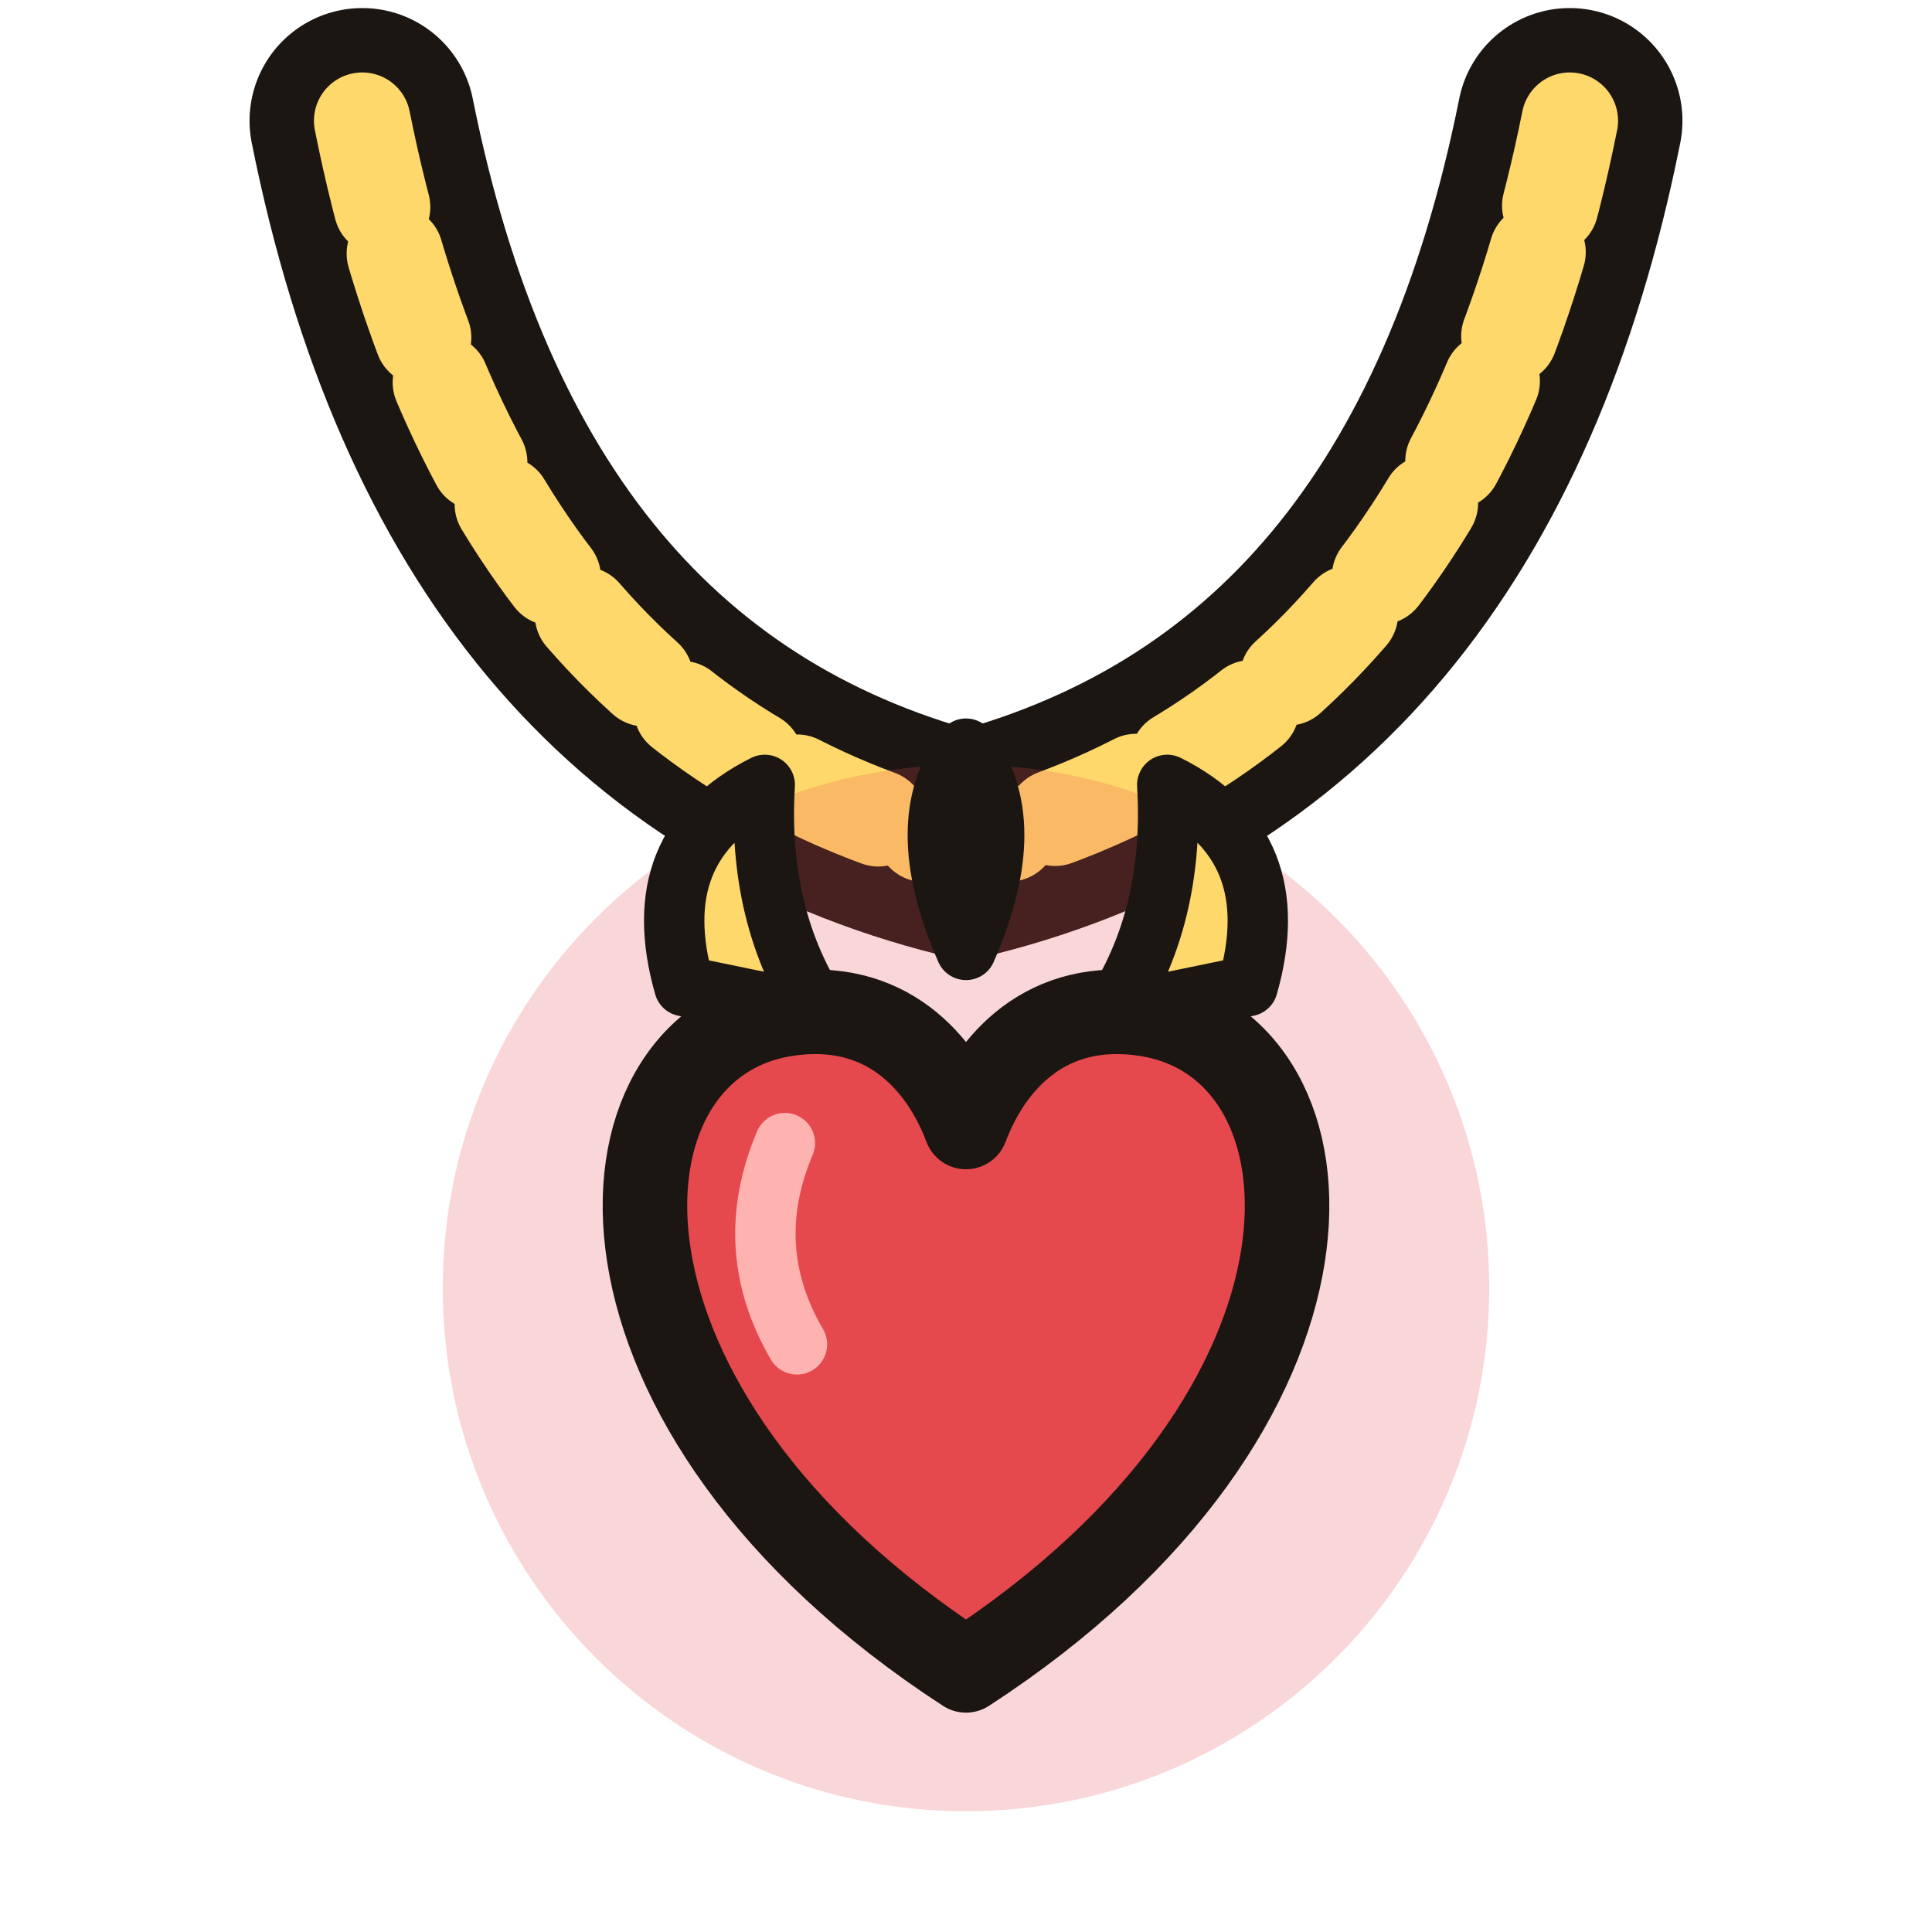
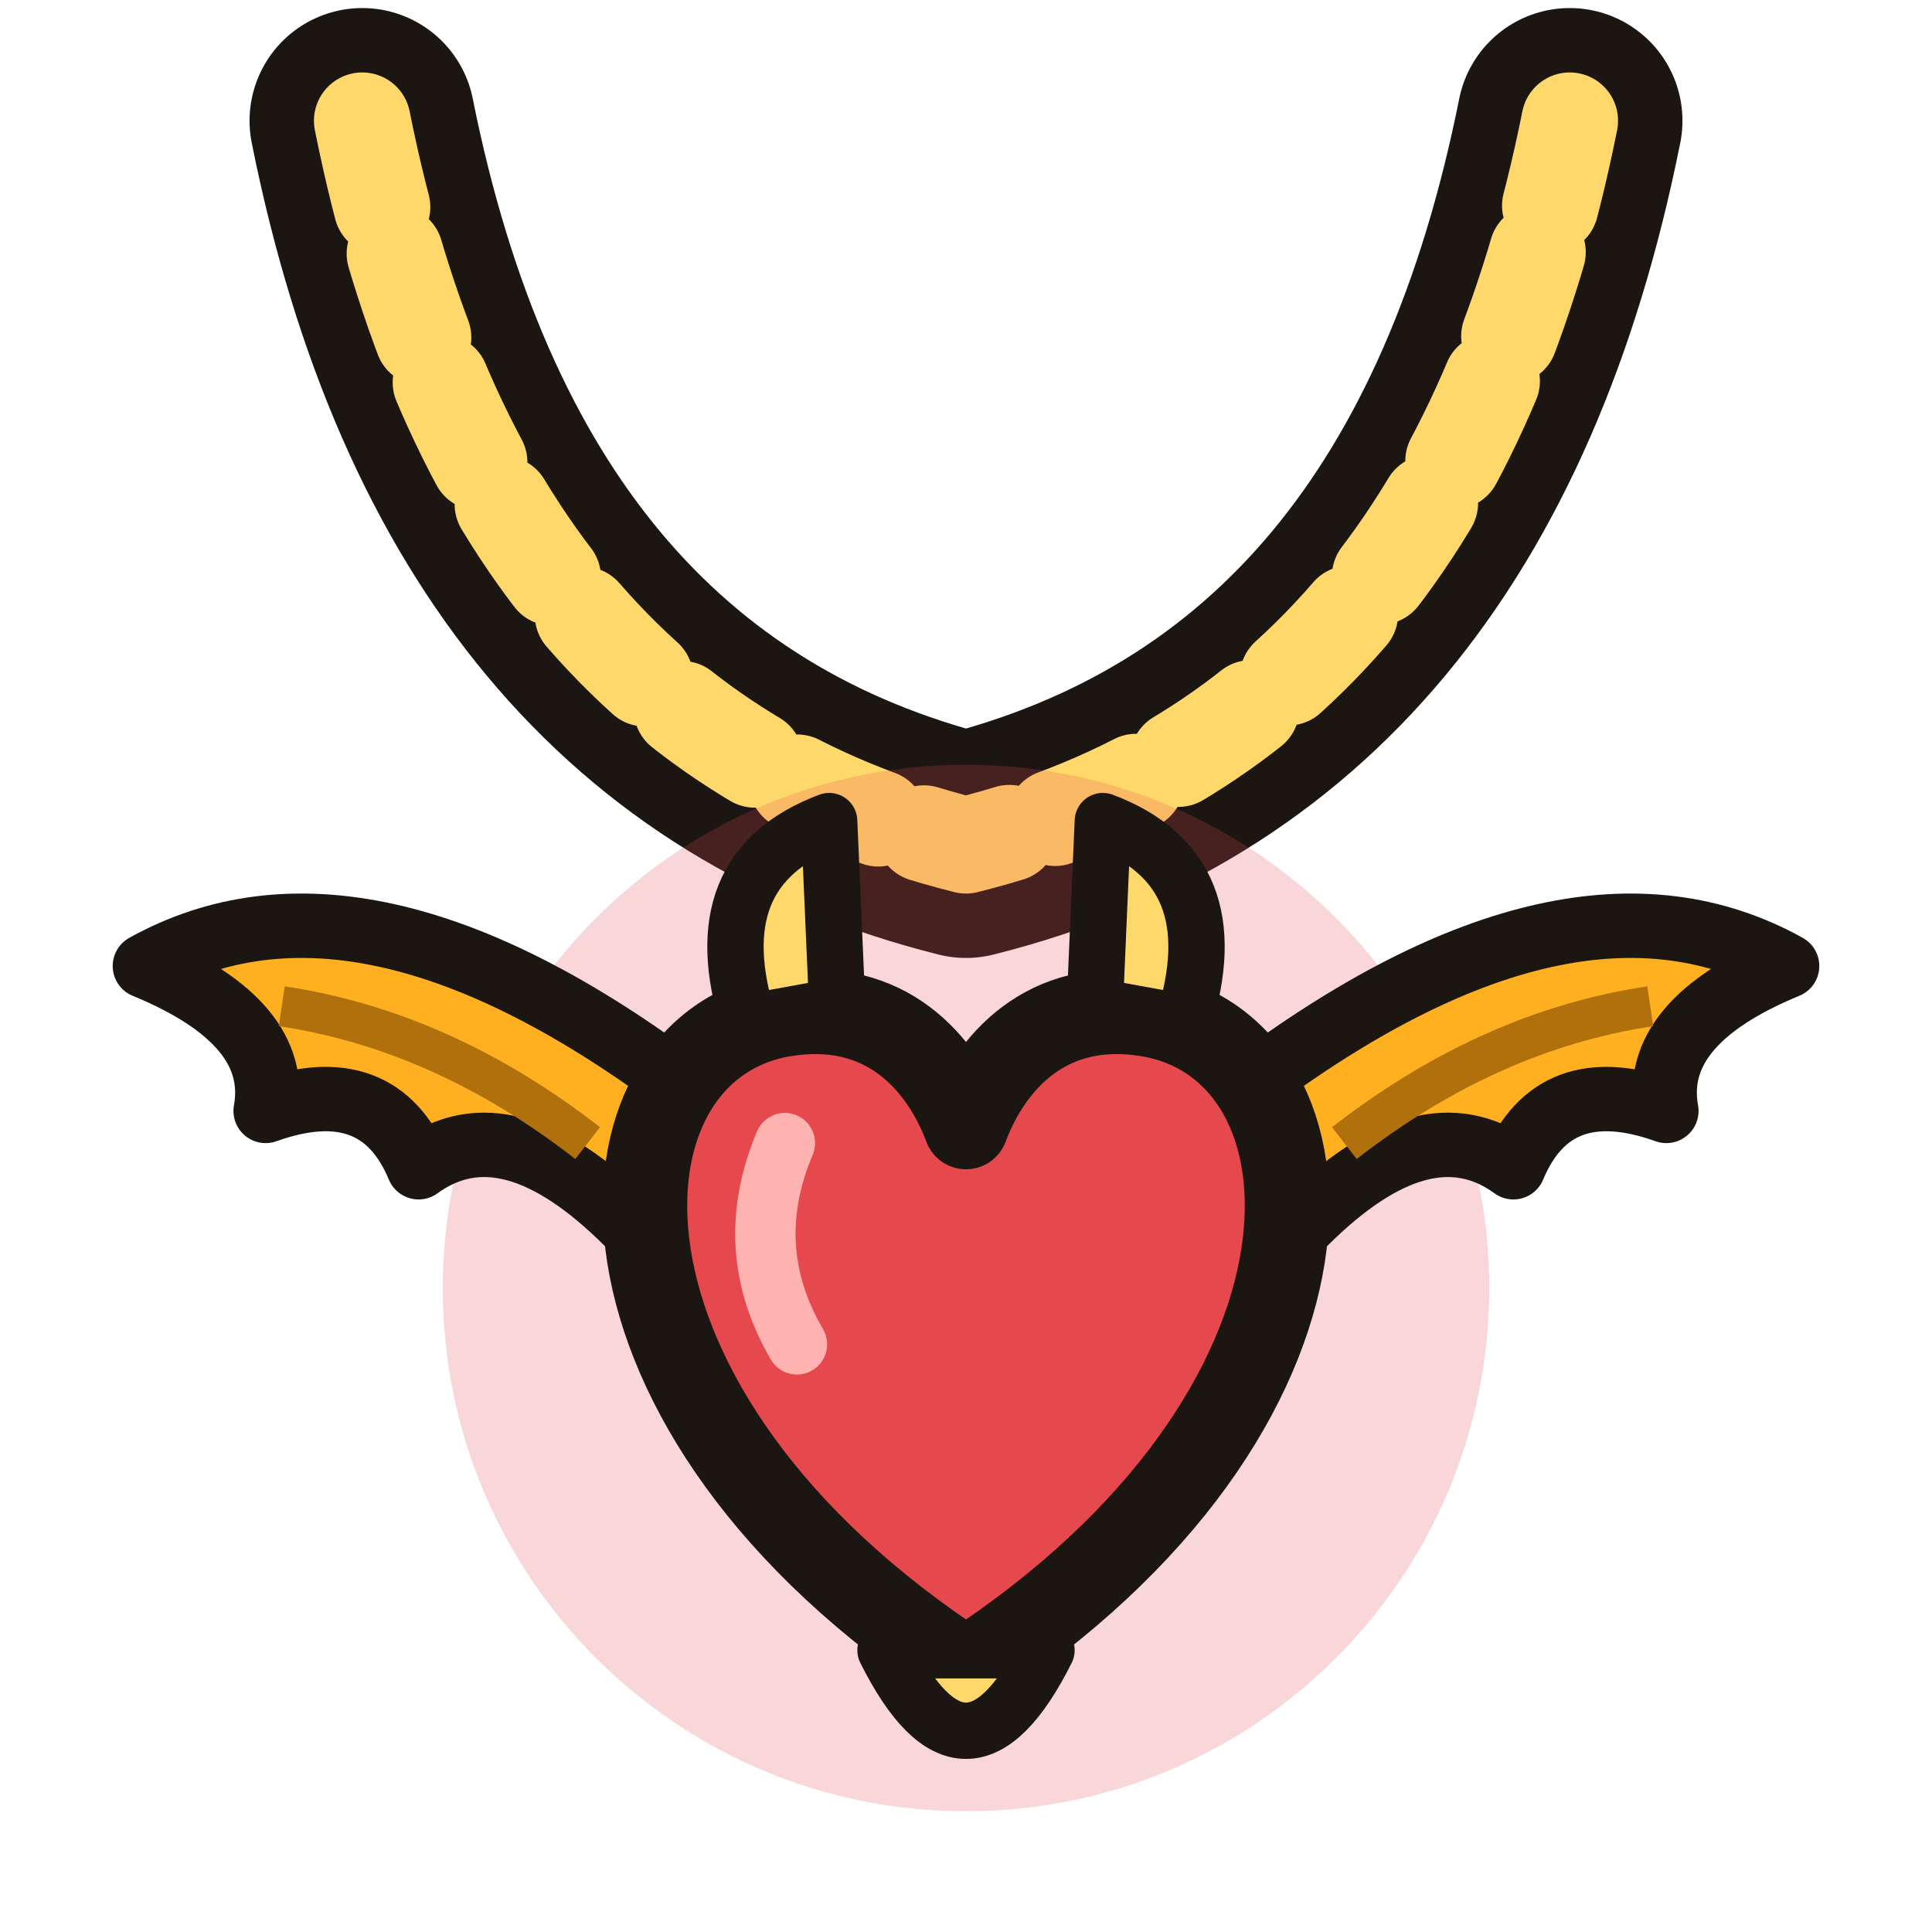
<svg xmlns="http://www.w3.org/2000/svg" width="256" height="256" viewBox="0 0 48 48">
  <path d="M9 3 Q12 18 24 21 Q36 18 39 3" fill="none" stroke="#1b1612" stroke-width="5.6" stroke-linecap="round" stroke-linejoin="round" />
  <path d="M9 3 Q12 18 24 21 Q36 18 39 3" fill="none" stroke="#ffd86b" stroke-width="2.4" stroke-linecap="round" stroke-linejoin="round" stroke-dasharray="2.2 1.2" />
  <circle cx="24" cy="32" r="13" fill="#e5484d" opacity=".22" />
+   <path d="M17 27 Q9 21 3.6 24 Q7 25.4 6.6 27.6 Q9.4 26.6 10.4 29 Q12.6 27.4 15.6 30.4 Z" fill="#ffb020" stroke="#1b1612" stroke-width="1.6" stroke-linejoin="round" />
+   <path d="M31 27 Q39 21 44.4 24 Q41 25.4 41.4 27.6 Q38.6 26.6 37.6 29 Q35.4 27.4 32.4 30.4 Z" fill="#ffb020" stroke="#1b1612" stroke-width="1.6" stroke-linejoin="round" />
+   <path d="M7 25 Q11 25.6 14.6 28.4 M41 25 Q37 25.6 33.4 28.4" fill="none" stroke="#b0700c" stroke-width="1" />
  <path d="M24 41.5 C14 35 14.5 26 19.5 25.2 C22 24.8 23.4 26.4 24 28 C24.6 26.4 26 24.8 28.5 25.2 C33.5 26 34 35 24 41.5 Z" fill="#e5484d" stroke="#1b1612" stroke-width="2.1" stroke-linejoin="round" />
  <path d="M19.5 28.4 Q18.4 31 19.8 33.4" fill="none" stroke="#ffb3b0" stroke-width="1.5" stroke-linecap="round" />
-   <path d="M17 24.5 Q16 21 19 19.5 Q18.8 22.8 20.4 25.2 Z" fill="#ffd86b" stroke="#1b1612" stroke-width="1.5" stroke-linejoin="round" />
-   <path d="M31 24.5 Q32 21 29 19.5 Q29.2 22.8 27.6 25.2 Z" fill="#ffd86b" stroke="#1b1612" stroke-width="1.5" stroke-linejoin="round" />
-   <path d="M24 23.6 Q22.6 20.4 24 18.6 Q25.4 20.4 24 23.6 Z" fill="#ffd86b" stroke="#1b1612" stroke-width="1.5" stroke-linejoin="round" />
+   <path d="M18.6 25.4 Q17.4 21.6 20.6 20.4 L20.8 25 Z" fill="#ffd86b" stroke="#1b1612" stroke-width="1.4" stroke-linejoin="round" />
+   <path d="M29.4 25.4 Q30.6 21.6 27.4 20.4 L27.2 25 Z" fill="#ffd86b" stroke="#1b1612" stroke-width="1.4" stroke-linejoin="round" />
+   <path d="M22 41 Q24 45 26 41 Z" fill="#ffd86b" stroke="#1b1612" stroke-width="1.4" stroke-linejoin="round" />
</svg>
